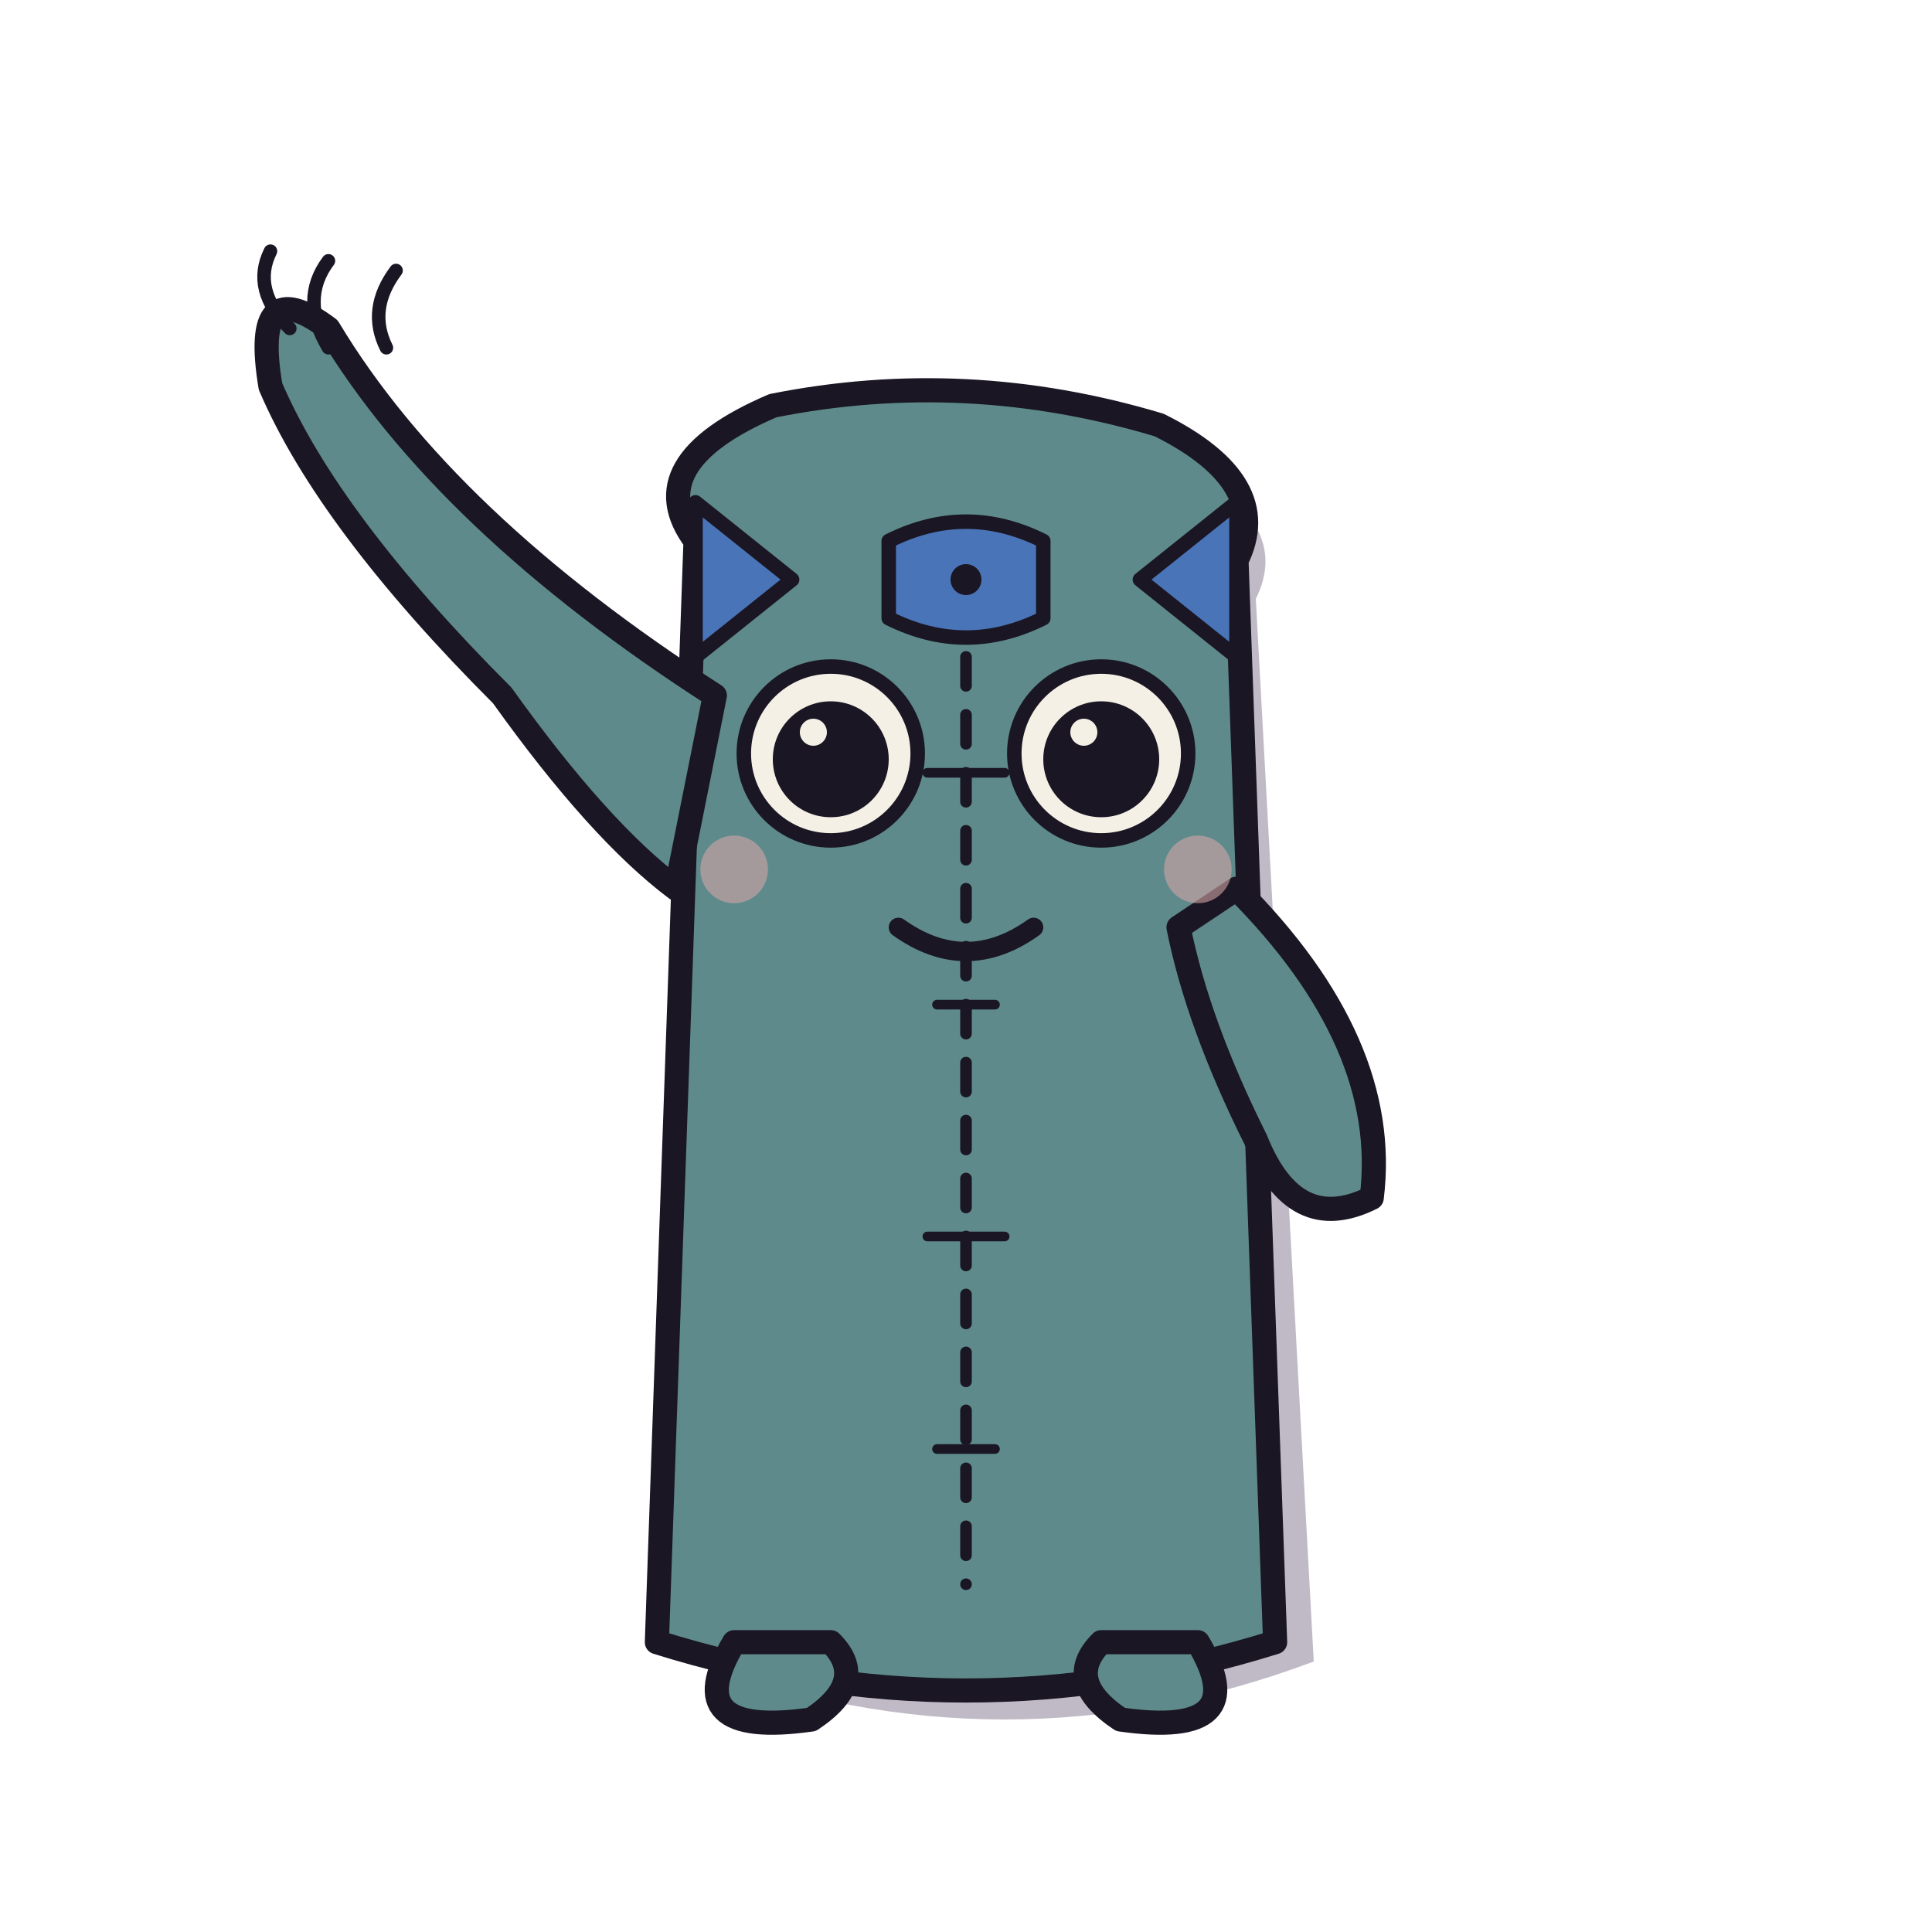
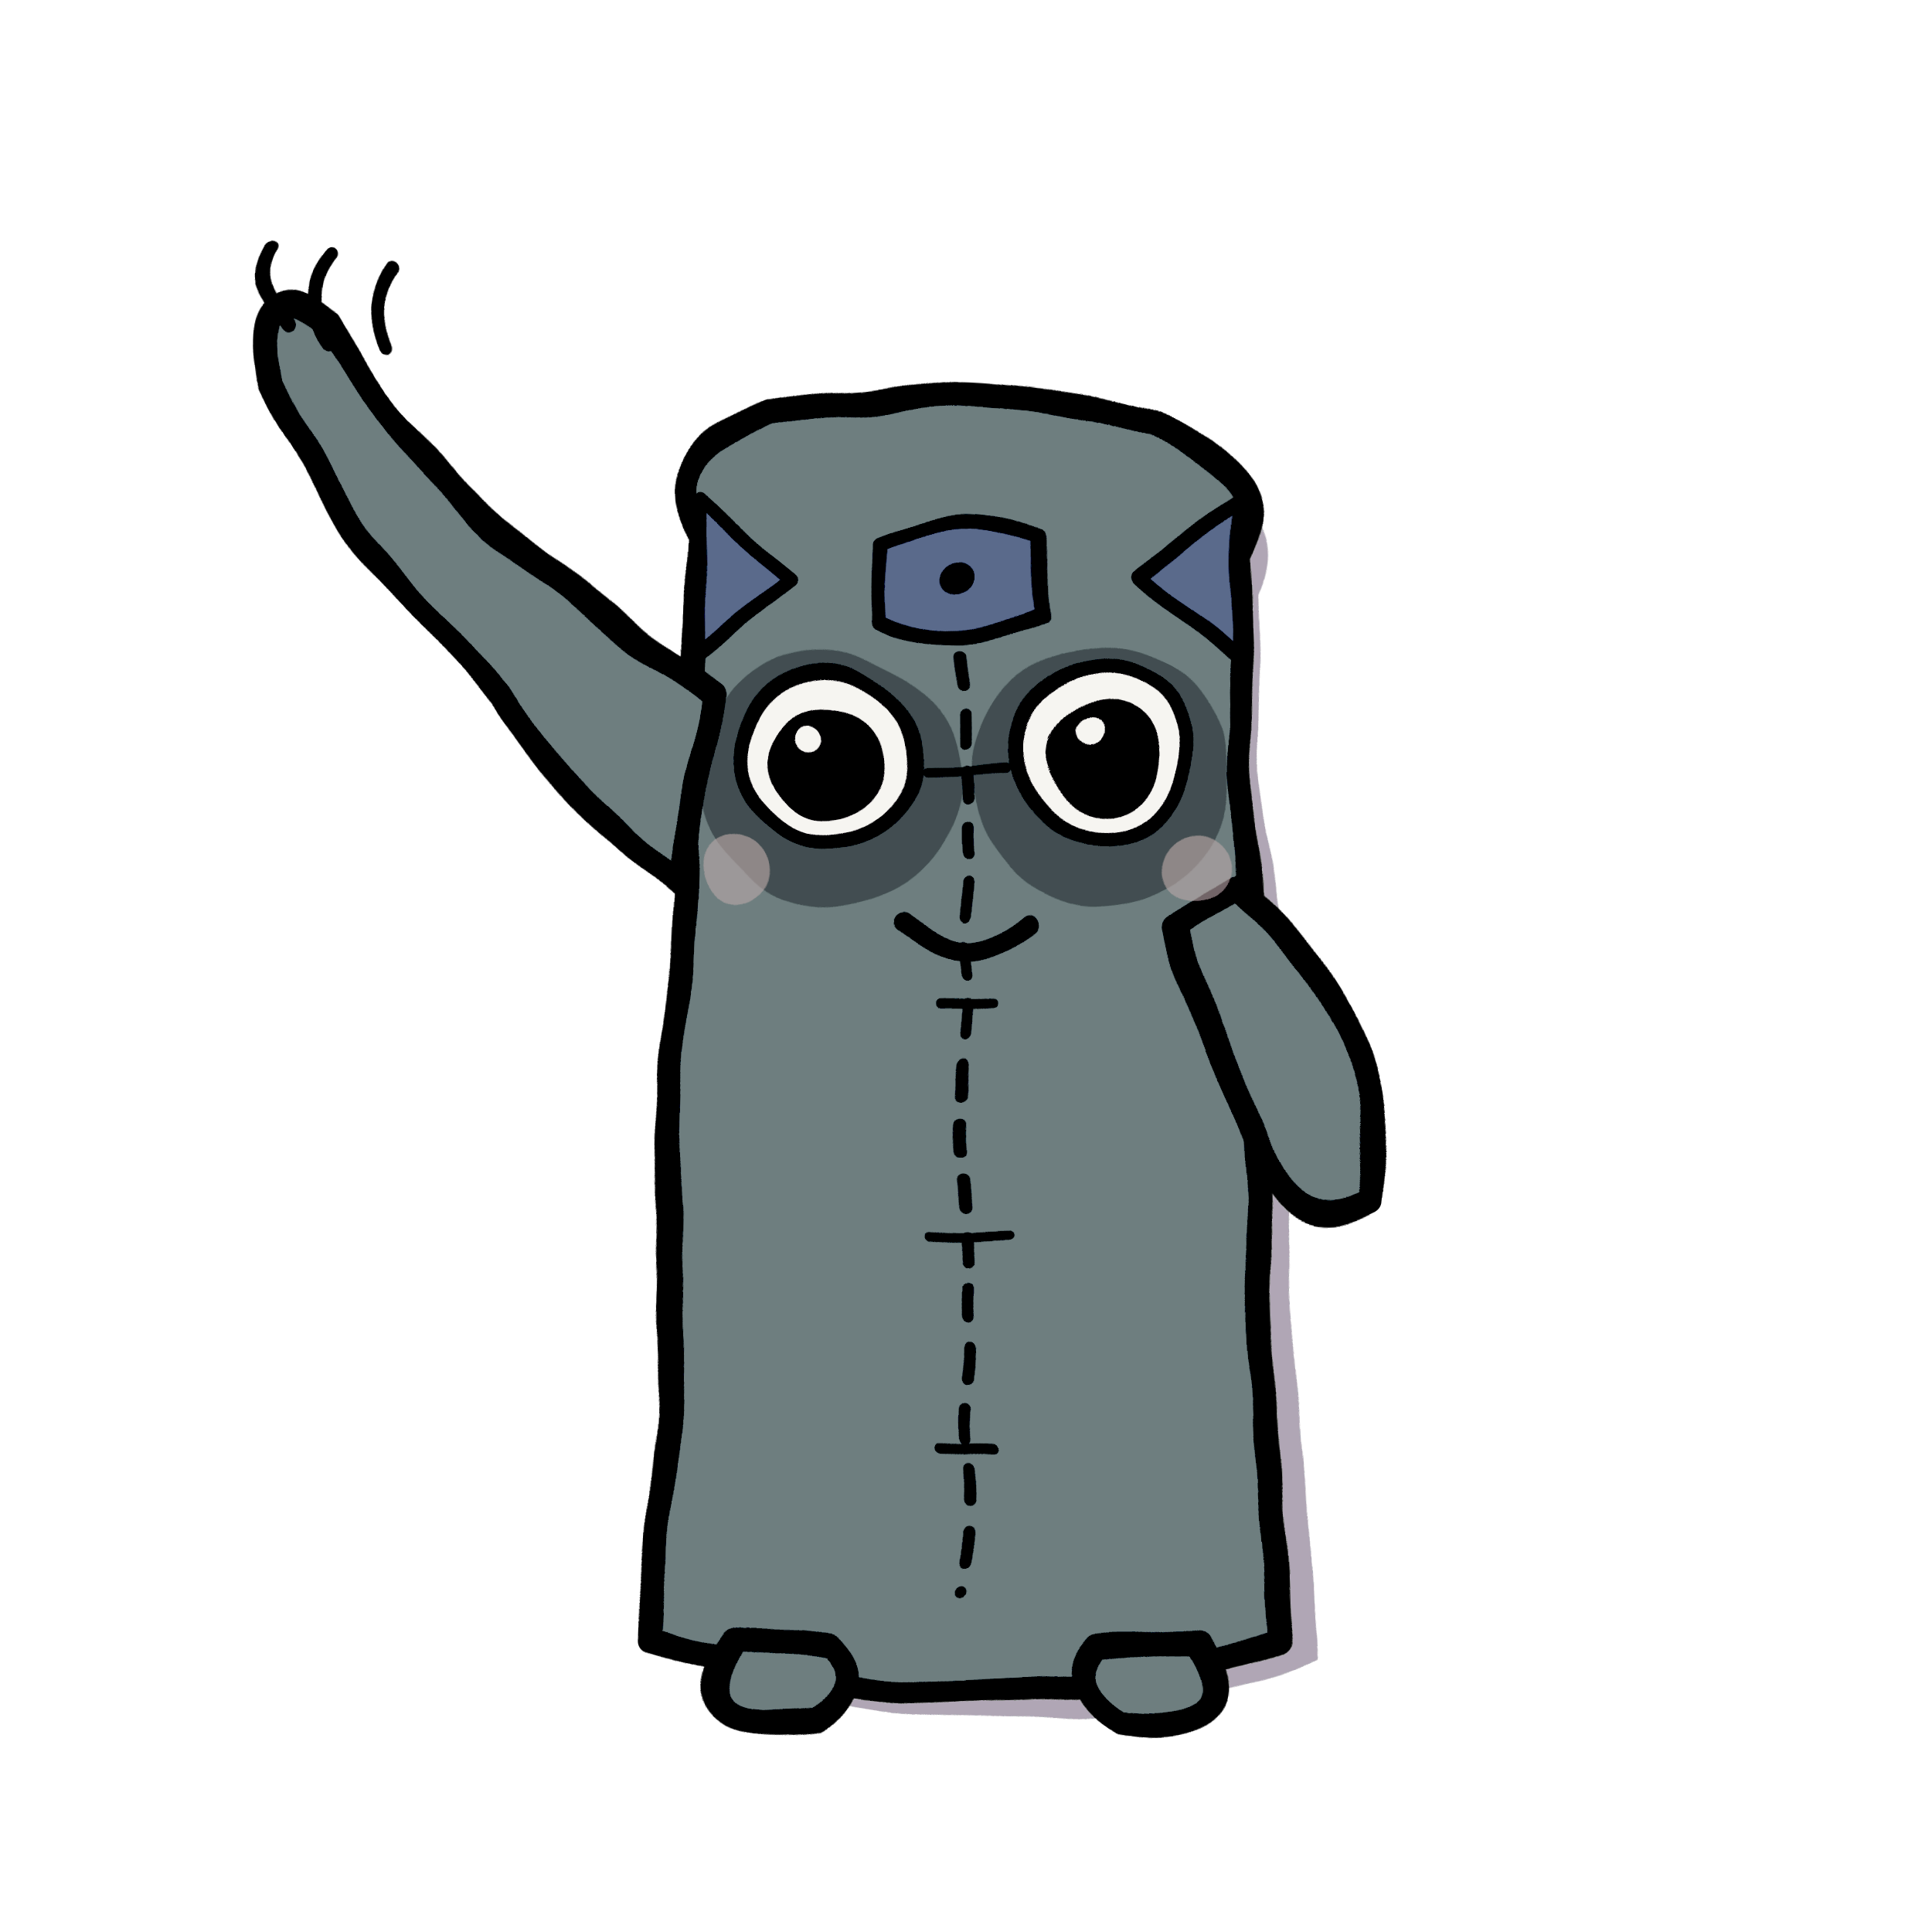
- <svg xmlns="http://www.w3.org/2000/svg" viewBox="0 0 200 200" role="img" aria-label="Wave the friendly sock creature">
+ <svg xmlns="http://www.w3.org/2000/svg" filter="url(#burton-sketch)" viewBox="0 0 200 200" role="img" aria-label="Wave the friendly sock creature">
  <defs>
+     <filter id="burton-sketch" x="-20%" y="-20%" width="140%" height="140%">
+       <feTurbulence type="fractalNoise" baseFrequency="0.04" numOctaves="3" result="noise" />
+       <feDisplacementMap in="SourceGraphic" in2="noise" scale="3.5" xChannelSelector="R" yChannelSelector="G" result="wobbly" />
+       <feColorMatrix in="wobbly" type="saturate" values="0.35" result="muted" />
+       <feComponentTransfer in="muted" result="final">
+         <feFuncR type="linear" slope="1.1" intercept="-0.05" />
+         <feFuncG type="linear" slope="1.1" intercept="-0.05" />
+         <feFuncB type="linear" slope="1.1" intercept="-0.05" />
+       </feComponentTransfer>
+     </filter>
    <style>.wave-body { fill:#5E8A8C; stroke:#1A1623; stroke-width:2.5;
               stroke-linejoin:round; stroke-linecap:round; }
.wave-eye { fill:#F5F0E6; stroke:#1A1623; stroke-width:1.5; }
.wave-pupil { fill:#1A1623; }
.wave-mouth { fill:none; stroke:#1A1623; stroke-width:2;
                stroke-linecap:round; stroke-linejoin:round; }
.wave-accent { stroke:#1A1623; stroke-width:1.5;
                 stroke-linecap:round; stroke-linejoin:round; }
.ink { stroke:#1A1623; fill:none; stroke-linecap:round;
        stroke-linejoin:round; }
.shadow { fill:#4A3A5C; opacity:0.35; }
.sketch { stroke:#1A1623; fill:none; opacity:0.4; stroke-width:1;
           stroke-linecap:round; }
.hi { fill:#F5F0E6; }

.wave-body { fill:#5E8A8C; }
.bow { fill:#4A74B8; stroke:#1A1623; stroke-width:1.5;
        stroke-linejoin:round; }</style>
  </defs>
  <path class="shadow" d="M74,60 Q70,50 84,46 Q104,42 122,48 Q134,54 130,62 L136,172 Q104,184 72,172 Z" />
  <path class="wave-body" d="M72,56 Q66,48 80,42 Q100,38 120,44 Q132,50 128,58 L132,170 Q100,180 68,170 Z" />
  <path class="ink" stroke-width="1.2" stroke-dasharray="3 3" fill="none" d="M100,62 L100,164" />
  <g class="ink" stroke-width="1">
    <path d="M96,80 L104,80" />
    <path d="M97,104 L103,104" />
    <path d="M96,128 L104,128" />
    <path d="M97,150 L103,150" />
  </g>
  <path class="wave-body" d="M74,72 Q46,54 34,34 Q26,28 28,40 Q34,54 52,72 Q62,86 70,92 Z" />
  <path class="ink" stroke-width="1.4" fill="none" d="M30,34 q-4,-4 -2,-8 M34,36 q-3,-5 0,-9 M40,36 q-2,-4 1,-8" />
  <path class="wave-body" d="M128,92 Q144,108 142,124 Q134,128 130,118 Q124,106 122,96 Z" />
  <path class="wave-body" d="M76,170 Q70,180 84,178 Q90,174 86,170 Z" />
  <path class="wave-body" d="M124,170 Q130,180 116,178 Q110,174 114,170 Z" />
  <path class="bow" d="M82,60 L72,52 L72,68 Z" />
  <path class="bow" d="M118,60 L128,52 L128,68 Z" />
  <path class="bow" d="M92,56 Q100,52 108,56 L108,64 Q100,68 92,64 Z" />
  <circle cx="100" cy="60" r="1.6" fill="#1A1623" />
+   <circle cx="86" cy="80.5" r="13.5" fill="#1A1623" opacity="0.35" />
  <circle class="wave-eye" cx="86" cy="78" r="9" />
  <circle class="wave-pupil" cx="86" cy="78.6" r="6" />
  <circle class="hi" cx="84.2" cy="75.8" r="1.4" />
+   <circle cx="114" cy="80.5" r="13.5" fill="#1A1623" opacity="0.35" />
  <circle class="wave-eye" cx="114" cy="78" r="9" />
  <circle class="wave-pupil" cx="114" cy="78.6" r="6" />
  <circle class="hi" cx="112.2" cy="75.8" r="1.4" />
  <path class="wave-mouth" d="M93.0,96 Q100,101 107.0,96" />
  <circle cx="76" cy="90" r="3.5" fill="#D4A5A5" opacity="0.6" />
  <circle cx="124" cy="90" r="3.5" fill="#D4A5A5" opacity="0.6" />
</svg>
